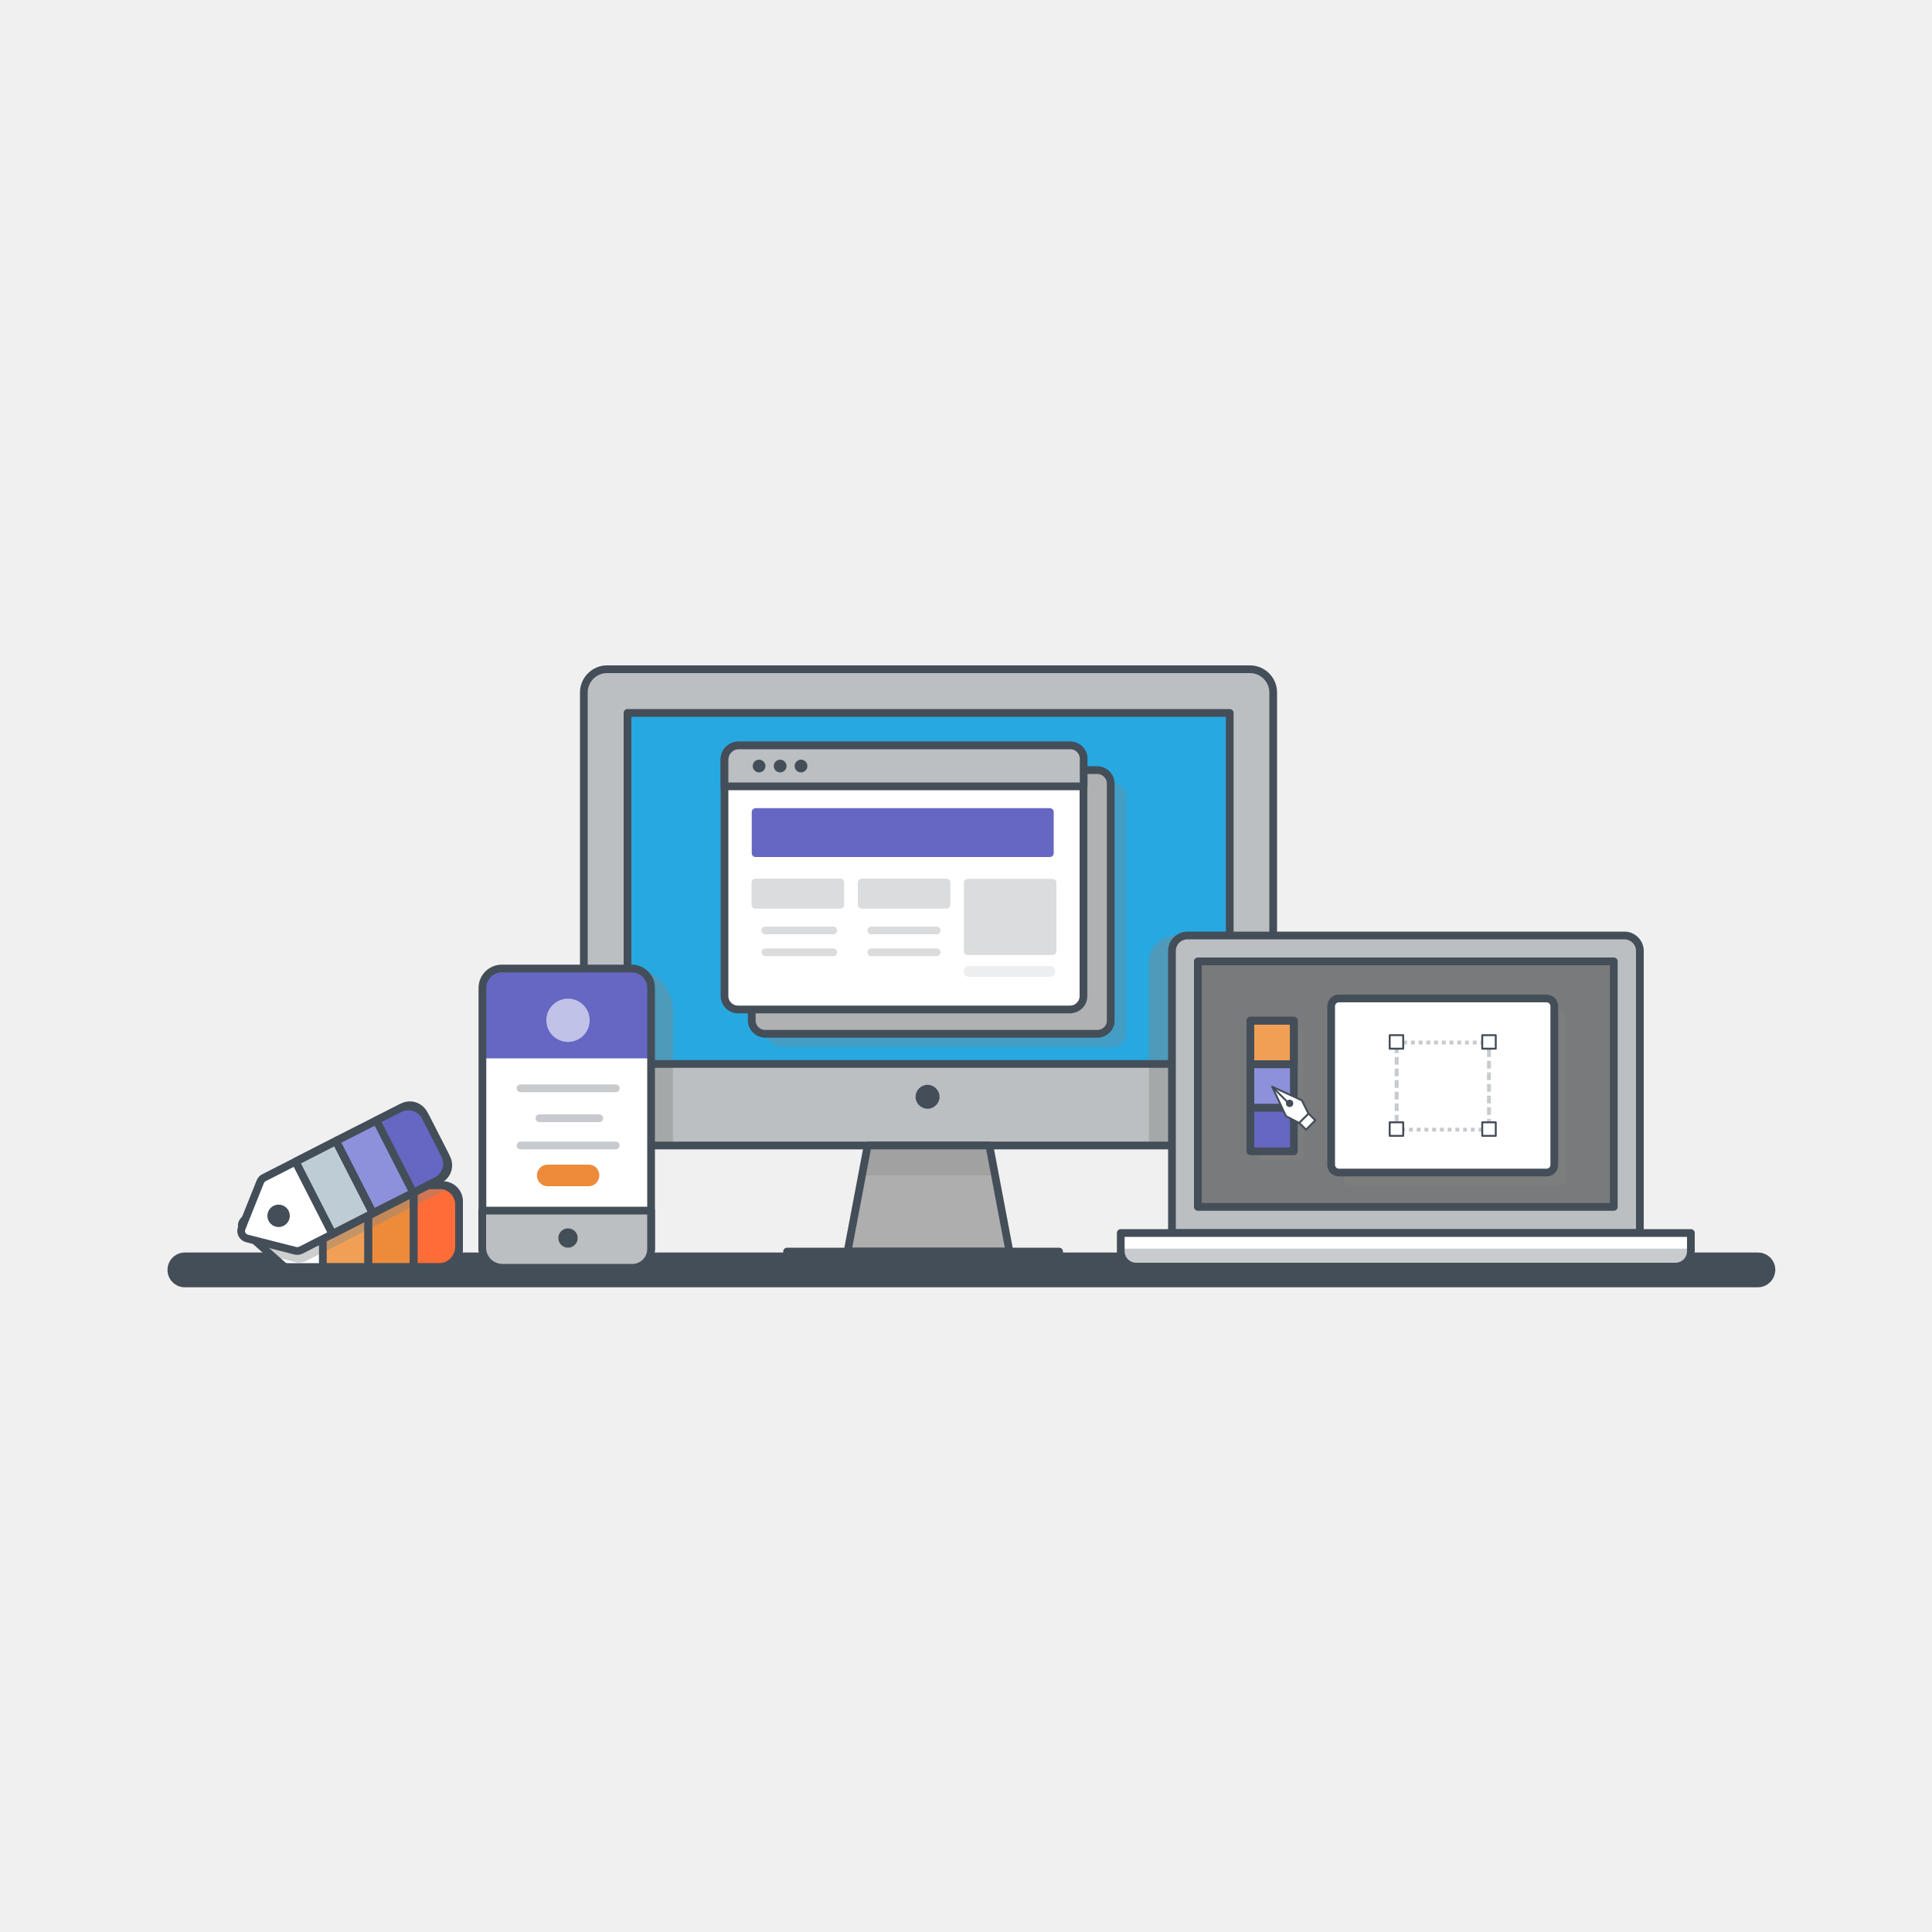
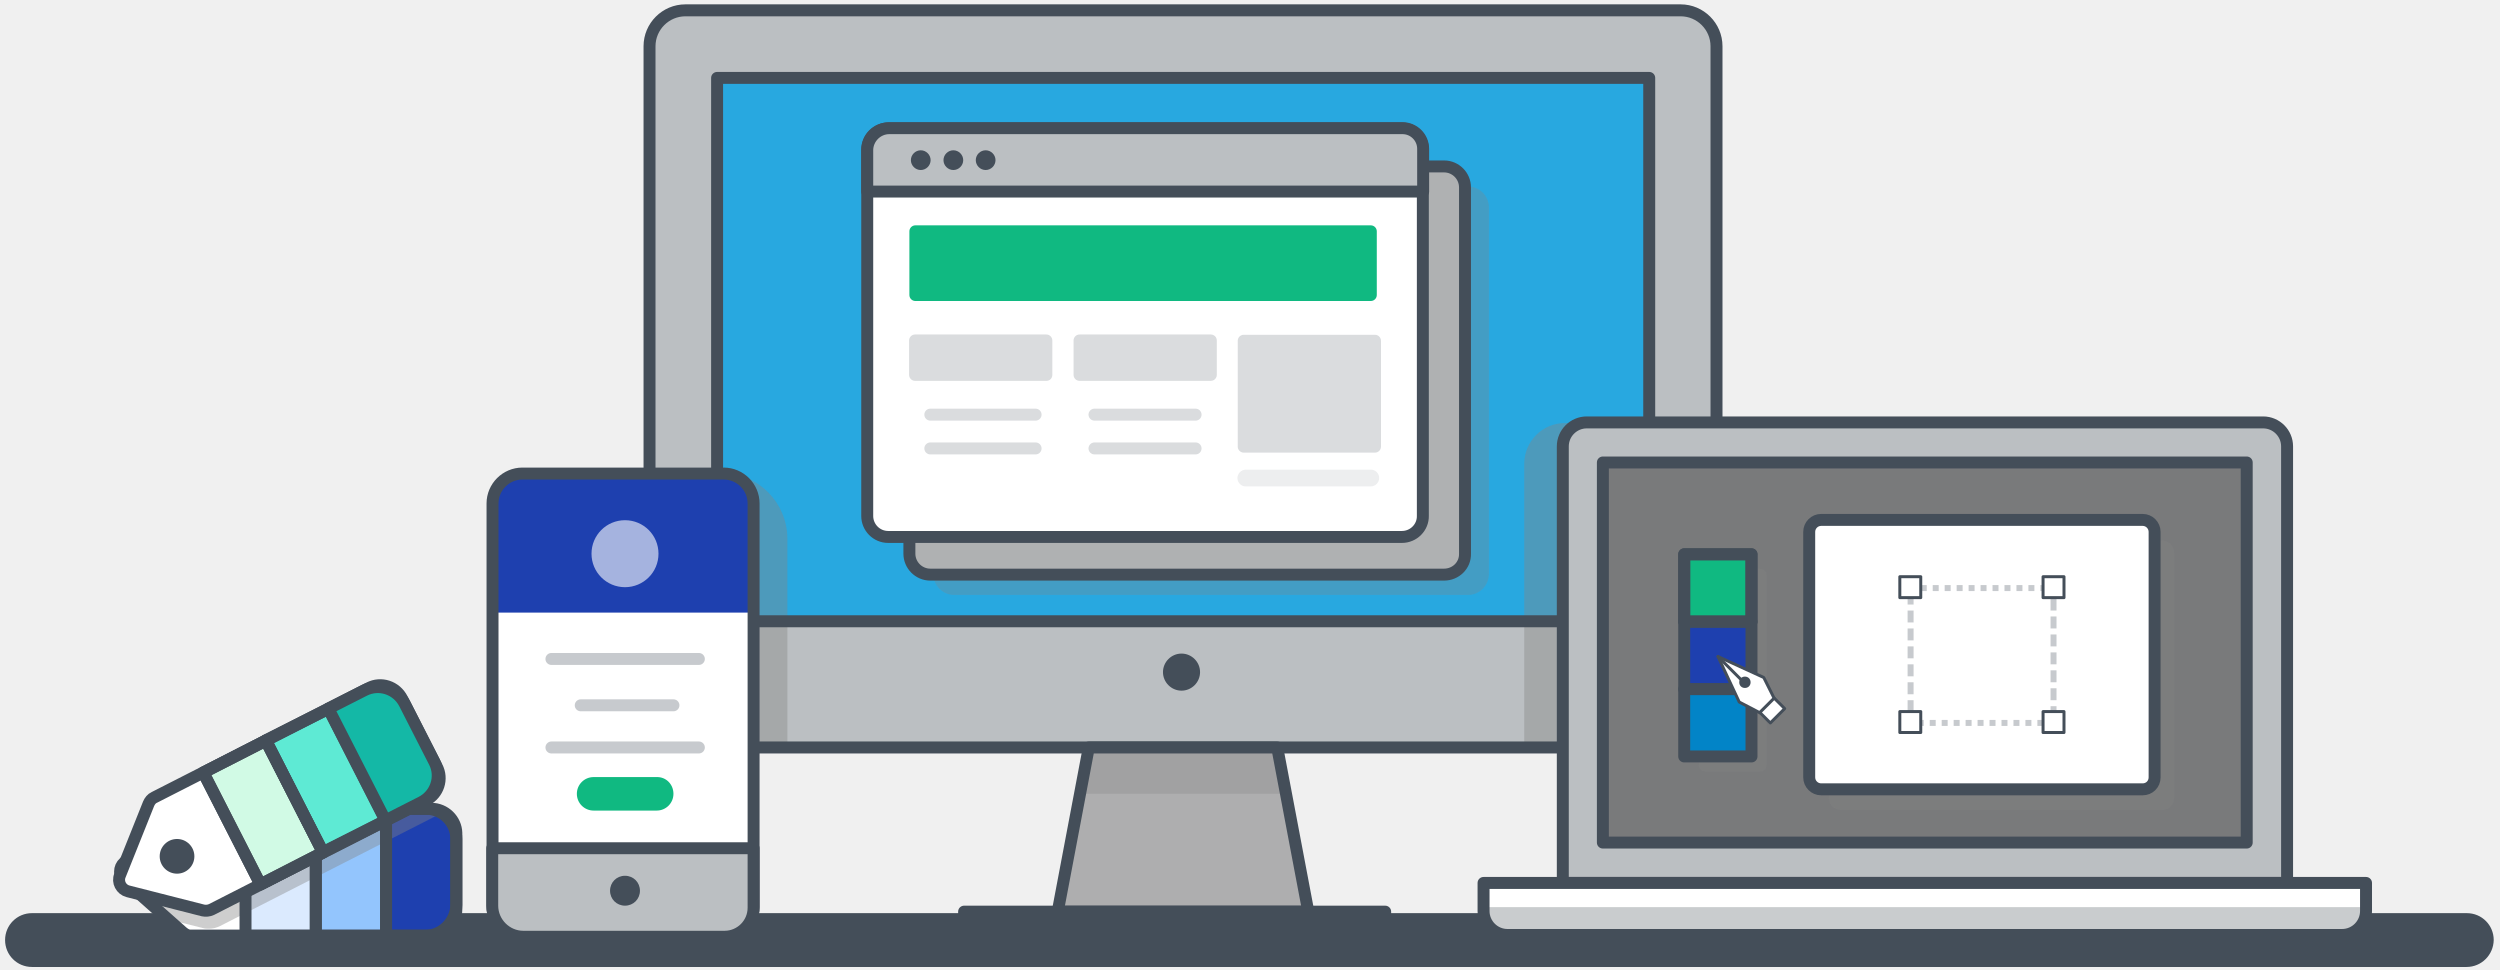
- <svg xmlns="http://www.w3.org/2000/svg" version="1.2" viewBox="0 0 1000 1000" width="1000" height="1000">
+ <svg xmlns="http://www.w3.org/2000/svg" version="1.2" viewBox="0 0 836 324" width="650" height="252">
  <style>
		.s0 { fill: #444e59 } 
		.s1 { fill: #bbbfc2 } 
		.s2 { fill: #28a8e0 } 
		.s3 { opacity: .4;fill: #848484 } 
		.s4 { fill: none;stroke: #444e59;stroke-linecap: round;stroke-linejoin: round;stroke-width: 4 } 
		.s5 { opacity: .3;fill: #848484 } 
		.s6 { fill: #afb1b2 } 
		.s7 { fill: #aeaeaf } 
		.s8 { fill: #ffffff } 
- 		.s9 { fill: #6567c3 } 
+ 		.s9 { fill: #10b981 } 
		.s10 { opacity: .2;fill: #444e59 } 
		.s11 { opacity: .2;fill: none;stroke: #444e59;stroke-linecap: round;stroke-linejoin: round;stroke-width: 4 } 
- 		.s12 { fill: #f09f54 } 
- 		.s13 { fill: #ed8b3b } 
- 		.s14 { fill: #ff6c37 } 
- 		.s15 { fill: #8d91db } 
- 		.s16 { fill: #beccd5;stroke: #444e59;stroke-linecap: round;stroke-linejoin: round;stroke-width: 4 } 
- 		.s17 { opacity: .3;fill: none;stroke: #444e59;stroke-linecap: round;stroke-linejoin: round;stroke-width: 4 } 
- 		.s18 { opacity: .6;fill: #ffffff } 
- 		.s19 { opacity: .7;fill: #5d5d5d } 
- 		.s20 { opacity: .8;fill: #bbbfc2 } 
- 		.s21 { fill: none;stroke: #444e59;stroke-linejoin: round;stroke-width: 2 } 
- 		.s22 { fill: none;stroke: #444e59;stroke-linejoin: round;stroke-width: 2;stroke-dasharray: 2,2 } 
- 		.s23 { fill: none;stroke: #444e59;stroke-linejoin: round;stroke-width: 2;stroke-dasharray: 4,2 } 
- 		.s24 { fill: none;stroke: #444e59;stroke-linejoin: round } 
- 		.s25 { fill: none;stroke: #444e59;stroke-linecap: round;stroke-linejoin: round } 
- 		.s26 { fill: none;stroke: #444e59;stroke-linejoin: round;stroke-width: 1 } 
+ 		.s12 { fill: #dbeafe } 
+ 		.s13 { fill: #93c5fd } 
+ 		.s14 { fill: #1e40af } 
+ 		.s15 { fill: #5eead4 } 
+ 		.s16 { fill: #d1fae5;stroke: #444e59;stroke-linecap: round;stroke-linejoin: round;stroke-width: 4 } 
+ 		.s17 { fill: #14b8a6 } 
+ 		.s18 { opacity: .3;fill: none;stroke: #444e59;stroke-linecap: round;stroke-linejoin: round;stroke-width: 4 } 
+ 		.s19 { opacity: .6;fill: #ffffff } 
+ 		.s20 { opacity: .7;fill: #5d5d5d } 
+ 		.s21 { opacity: .8;fill: #bbbfc2 } 
+ 		.s22 { fill: #0284c7 } 
+ 		.s23 { fill: none;stroke: #444e59;stroke-linejoin: round;stroke-width: 2 } 
+ 		.s24 { fill: none;stroke: #444e59;stroke-linejoin: round;stroke-width: 2;stroke-dasharray: 2,2 } 
+ 		.s25 { fill: none;stroke: #444e59;stroke-linejoin: round;stroke-width: 2;stroke-dasharray: 4,2 } 
+ 		.s26 { fill: none;stroke: #444e59;stroke-linejoin: round } 
+ 		.s27 { fill: none;stroke: #444e59;stroke-linecap: round;stroke-linejoin: round } 
	</style>
-   <path id="XMLID_1313_" class="s0" d="m909.8 666.3h-814.1c-5 0-9-4-9-9 0-5 4-9 9-9h814.2c5 0 9 4 9 9-0.1 5-4.1 9-9.1 9z" />
-   <g id="XMLID_24_">
-     <path id="XMLID_6_" class="s0" d="m407.4 647.8h140.8v8.4h-140.8z" />
+   <path id="XMLID_1313_" class="s0" d="m824.8 323.3h-814.1c-5 0-9-4-9-9 0-5 4-9 9-9h814.2c5 0 9 4 9 9-0.1 5-4.1 9-9.1 9z" />
+   <g id="Desktop">
+     <path id="XMLID_6_" class="s0" d="m322.4 304.8h140.8v8.4h-140.8z" />
    <g id="XMLID_104_">
-       <path id="XMLID_76_" class="s1" d="m646 592.9h-332.2c-6.6 0-12-5.4-12-12v-222.5c0-6.6 5.4-12 12-12h332.2c6.6 0 12 5.4 12 12v222.4c0 6.7-5.3 12.1-12 12.1z" />
-       <path id="XMLID_80_" class="s2" d="m636.9 369v181.7h-312.6v-181.7z" />
-       <path id="XMLID_18_" class="s3" d="m646.8 592.9h-52.1v-94.8c0-7.6 6.1-13.7 13.7-13.7h38.4z" />
-       <path id="XMLID_107_" class="s3" d="m348.3 522.9v70h-29.1c-9.4 0-17.4-7.6-17.4-16.9v-74.7h25.3c11.6 0 21.1 9.9 21.2 21.6z" />
-       <path id="XMLID_5_" class="s4" d="m647 592.9h-332.8c-6.6 0-12-5.4-12-12v-222.5c0-6.6 5.4-12 12-12h332.8c6.6 0 12 5.4 12 12v222.4c0 6.7-5.4 12.1-12 12.1z" />
-       <path id="XMLID_7_" class="s4" d="m636.5 369v181.7h-311.7v-181.7z" />
+       <path id="XMLID_76_" class="s1" d="m561 249.9h-332.2c-6.6 0-12-5.4-12-12v-222.5c0-6.6 5.4-12 12-12h332.2c6.6 0 12 5.4 12 12v222.4c0 6.7-5.3 12.1-12 12.1z" />
+       <path id="XMLID_80_" class="s2" d="m551.9 26v181.7h-312.6v-181.7z" />
+       <path id="XMLID_18_" class="s3" d="m561.8 249.9h-52.1v-94.8c0-7.6 6.1-13.7 13.7-13.7h38.4z" />
+       <path id="XMLID_107_" class="s3" d="m263.3 179.9v70h-29.1c-9.4 0-17.4-7.6-17.4-16.9v-74.7h25.3c11.6 0 21.1 9.9 21.2 21.6z" />
+       <path id="XMLID_5_" class="s4" d="m562 249.9h-332.8c-6.6 0-12-5.4-12-12v-222.5c0-6.6 5.4-12 12-12h332.8c6.6 0 12 5.4 12 12v222.4c0 6.7-5.4 12.1-12 12.1z" />
+       <path id="XMLID_7_" class="s4" d="m551.5 26v181.7h-311.7v-181.7z" />
    </g>
-     <path id="XMLID_179_" class="s5" d="m575.9 541.9h-171.8c-3.9 0-7-3.2-7-7v-122.6c0-3.9 3.2-7 7-7h171.8c3.9 0 7 3.2 7 7v122.5c0 3.9-3.1 7.1-7 7.1z" />
-     <path id="XMLID_134_" class="s6" d="m567.9 535.1h-171.8c-3.9 0-7-3.2-7-7v-122.5c0-3.9 3.2-7 7-7h171.8c3.9 0 7 3.2 7 7v122.5c0.1 3.9-3.1 7-7 7z" />
-     <path id="XMLID_137_" class="s4" d="m567.9 535.1h-171.8c-3.9 0-7-3.2-7-7v-122.5c0-3.9 3.2-7 7-7h171.8c3.9 0 7 3.2 7 7v122.5c0.1 3.9-3.1 7-7 7z" />
-     <path id="XMLID_96_" class="s7" d="m522.5 647.8h-83.8l10.4-54.9h63z" />
-     <path id="XMLID_99_" class="s5" d="m446.3 608.4l2.8-15.5h63l2.8 15.5z" />
-     <path id="XMLID_3_" class="s4" d="m522.5 647.8h-83.8l10.4-54.9h63z" />
-     <path id="XMLID_8_" class="s4" d="m407.4 647.8h140.8v8.4h-140.8z" />
-     <path id="XMLID_9_" class="s0" d="m480.1 573.9c-3.4 0-6.2-2.8-6.2-6.2 0-3.4 2.8-6.2 6.2-6.2 3.4 0 6.2 2.8 6.2 6.2 0 3.4-2.8 6.2-6.2 6.2z" />
-     <path id="XMLID_133_" class="s8" d="m553.8 522.5h-171.8c-3.9 0-7-3.2-7-7v-122.6c0-3.9 3.2-7 7-7h171.8c3.9 0 7 3.2 7 7v122.5c0.1 3.9-3.1 7.1-7 7.1z" />
-     <path id="XMLID_25_" class="s4" d="m553.8 522.5h-171.8c-3.9 0-7-3.2-7-7v-122.6c0-3.9 3.2-7 7-7h171.8c3.9 0 7 3.2 7 7v122.5c0.1 3.9-3.1 7.1-7 7.1z" />
-     <path id="XMLID_105_" class="s1" d="m560.9 407h-185.9v-13.8c0-4 3.3-7.4 7.4-7.4h171.6c3.8 0 6.9 3.1 6.9 6.9z" />
-     <path id="XMLID_26_" class="s4" d="m560.9 407h-185.9v-13.8c0-4 3.3-7.4 7.4-7.4h171.6c3.8 0 6.9 3.1 6.9 6.9z" />
+     <path id="XMLID_179_" class="s5" d="m490.9 198.9h-171.8c-3.9 0-7-3.2-7-7v-122.6c0-3.9 3.2-7 7-7h171.8c3.9 0 7 3.2 7 7v122.5c0 3.9-3.1 7.1-7 7.1z" />
+     <path id="XMLID_134_" class="s6" d="m482.9 192.1h-171.8c-3.9 0-7-3.2-7-7v-122.5c0-3.9 3.2-7 7-7h171.8c3.9 0 7 3.2 7 7v122.5c0.1 3.9-3.1 7-7 7z" />
+     <path id="XMLID_137_" class="s4" d="m482.9 192.1h-171.8c-3.9 0-7-3.2-7-7v-122.5c0-3.9 3.2-7 7-7h171.8c3.9 0 7 3.2 7 7v122.5c0.1 3.9-3.1 7-7 7z" />
+     <path id="XMLID_96_" class="s7" d="m437.5 304.8h-83.8l10.4-54.9h63z" />
+     <path id="XMLID_99_" class="s5" d="m361.3 265.4l2.8-15.5h63l2.8 15.5z" />
+     <path id="XMLID_3_" class="s4" d="m437.5 304.8h-83.8l10.4-54.9h63z" />
+     <path id="XMLID_8_" class="s4" d="m322.4 304.8h140.8v8.4h-140.8z" />
+     <path id="XMLID_9_" class="s0" d="m395.1 230.9c-3.4 0-6.2-2.8-6.2-6.2 0-3.4 2.8-6.2 6.2-6.2 3.4 0 6.2 2.8 6.2 6.2 0 3.4-2.8 6.2-6.2 6.2z" />
+     <path id="XMLID_133_" class="s8" d="m468.8 179.5h-171.8c-3.9 0-7-3.2-7-7v-122.6c0-3.9 3.2-7 7-7h171.8c3.9 0 7 3.2 7 7v122.5c0.1 3.9-3.1 7.1-7 7.1z" />
+     <path id="XMLID_25_" class="s4" d="m468.8 179.5h-171.8c-3.9 0-7-3.2-7-7v-122.6c0-3.9 3.2-7 7-7h171.8c3.9 0 7 3.2 7 7v122.5c0.1 3.9-3.1 7.1-7 7.1z" />
+     <path id="XMLID_105_" class="s1" d="m475.9 64h-185.9v-13.8c0-4 3.3-7.4 7.4-7.4h171.6c3.8 0 6.9 3.1 6.9 6.9z" />
+     <path id="XMLID_26_" class="s4" d="m475.9 64h-185.9v-13.8c0-4 3.3-7.4 7.4-7.4h171.6c3.8 0 6.9 3.1 6.9 6.9z" />
    <g id="XMLID_108_">
-       <path id="XMLID_106_" class="s0" d="m392.9 399.8c-1.8 0-3.3-1.5-3.3-3.3 0-1.8 1.5-3.3 3.3-3.3 1.8 0 3.3 1.5 3.3 3.3 0 1.8-1.5 3.3-3.3 3.3z" />
-       <path id="XMLID_109_" class="s0" d="m403.8 399.8c-1.8 0-3.3-1.5-3.3-3.3 0-1.8 1.5-3.3 3.3-3.3 1.8 0 3.3 1.5 3.3 3.3 0 1.8-1.5 3.3-3.3 3.3z" />
-       <path id="XMLID_120_" class="s0" d="m414.6 399.8c-1.8 0-3.3-1.5-3.3-3.3 0-1.8 1.5-3.3 3.3-3.3 1.8 0 3.3 1.5 3.3 3.3 0 1.8-1.5 3.3-3.3 3.3z" />
+       <path id="XMLID_106_" class="s0" d="m307.9 56.8c-1.8 0-3.3-1.5-3.3-3.3 0-1.8 1.5-3.3 3.3-3.3 1.8 0 3.3 1.5 3.3 3.3 0 1.8-1.5 3.3-3.3 3.3z" />
+       <path id="XMLID_109_" class="s0" d="m318.8 56.8c-1.8 0-3.3-1.5-3.3-3.3 0-1.8 1.5-3.3 3.3-3.3 1.8 0 3.3 1.5 3.3 3.3 0 1.8-1.5 3.3-3.3 3.3z" />
+       <path id="XMLID_120_" class="s0" d="m329.6 56.8c-1.8 0-3.3-1.5-3.3-3.3 0-1.8 1.5-3.3 3.3-3.3 1.8 0 3.3 1.5 3.3 3.3 0 1.8-1.5 3.3-3.3 3.3z" />
    </g>
-     <path id="XMLID_122_" class="s9" d="m543.4 443.6h-152.3c-1.1 0-2-0.9-2-2v-21.3c0-1.1 0.9-2 2-2h152.3c1.1 0 2 0.9 2 2v21.3c0 1.1-0.9 2-2 2z" />
+     <path id="main bar" class="s9" d="m458.4 100.6h-152.3c-1.1 0-2-0.9-2-2v-21.3c0-1.1 0.9-2 2-2h152.3c1.1 0 2 0.9 2 2v21.3c0 1.1-0.9 2-2 2z" />
    <g id="XMLID_123_">
-       <path id="XMLID_124_" class="s10" d="m434.9 470.3h-43.9c-1.1 0-2-0.9-2-2v-11.5c0-1.1 0.9-2 2-2h43.9c1.1 0 2 0.9 2 2v11.5c0 1.1-0.8 2-2 2z" />
-       <path id="XMLID_125_" class="s11" d="m396.1 481.6h35.2" />
-       <path id="XMLID_128_" class="s11" d="m396.1 492.9h35.2" />
+       <path id="XMLID_124_" class="s10" d="m349.9 127.3h-43.9c-1.1 0-2-0.9-2-2v-11.5c0-1.1 0.9-2 2-2h43.9c1.1 0 2 0.9 2 2v11.5c0 1.1-0.8 2-2 2z" />
+       <path id="XMLID_125_" class="s11" d="m311.1 138.6h35.2" />
+       <path id="XMLID_128_" class="s11" d="m311.1 149.9h35.2" />
    </g>
    <g id="XMLID_127_">
-       <path id="XMLID_131_" class="s10" d="m489.9 470.3h-43.9c-1.1 0-2-0.9-2-2v-11.5c0-1.1 0.9-2 2-2h43.9c1.1 0 2 0.9 2 2v11.5c0 1.1-0.9 2-2 2z" />
-       <path id="XMLID_130_" class="s11" d="m451 481.6h33.8" />
-       <path id="XMLID_129_" class="s11" d="m451 492.9h33.8" />
+       <path id="XMLID_131_" class="s10" d="m404.9 127.3h-43.9c-1.1 0-2-0.9-2-2v-11.5c0-1.1 0.9-2 2-2h43.9c1.1 0 2 0.9 2 2v11.5c0 1.1-0.9 2-2 2z" />
+       <path id="XMLID_130_" class="s11" d="m366 138.6h33.8" />
+       <path id="XMLID_129_" class="s11" d="m366 149.9h33.8" />
    </g>
    <g id="XMLID_132_" style="opacity: .2">
-       <path id="XMLID_135_" class="s0" d="m544.8 494.3h-43.9c-1.1 0-2-0.9-2-2v-35.4c0-1.1 0.9-2 2-2h43.9c1.1 0 2 0.9 2 2v35.4c0 1.1-0.9 2-2 2z" />
+       <path id="XMLID_135_" class="s0" d="m459.8 151.3h-43.9c-1.1 0-2-0.9-2-2v-35.4c0-1.1 0.9-2 2-2h43.9c1.1 0 2 0.9 2 2v35.4c0 1.1-0.9 2-2 2z" />
    </g>
    <g id="XMLID_126_" style="opacity: .1">
-       <path id="XMLID_136_" class="s0" d="m543.4 505.6h-41.8c-1.6 0-2.8-1.3-2.8-2.8 0-1.5 1.3-2.8 2.8-2.8h41.8c1.6 0 2.8 1.3 2.8 2.8 0 1.5-1.3 2.8-2.8 2.8z" />
+       <path id="XMLID_136_" class="s0" d="m458.4 162.6h-41.8c-1.6 0-2.8-1.3-2.8-2.8 0-1.5 1.3-2.8 2.8-2.8h41.8c1.6 0 2.8 1.3 2.8 2.8 0 1.5-1.3 2.8-2.8 2.8z" />
    </g>
  </g>
-   <g id="XMLID_23_">
-     <g id="XMLID_12_">
-       <path id="XMLID_71_" fill-rule="evenodd" class="s8" d="m237.6 621.5v25.5c0 4.6-3.8 8.8-8.4 8.8h-80.6c-1 0-1.9-0.6-2.6-1.2l-19.5-17.3c-1.8-1.5-1.8-4.3 0-5.9l19.5-17c0.7-0.7 1.6-1 2.6-1h80.6c4.6 0 8.3 3.7 8.4 8.1zm-86.2 12.8c0-2.8-2.2-5-5-5-2.8 0-5 2.2-5 5 0 2.8 2.3 5 5 5 2.8 0 5-2.2 5-5z" />
-       <path id="XMLID_70_" class="s12" d="m167.1 613.4h23.5v42.5h-23.5z" />
-       <path id="XMLID_69_" class="s13" d="m190.6 613.4h23.5v42.5h-23.5z" />
-       <path id="XMLID_58_" class="s14" d="m227.1 655.9h-13v-42.5h13.4c5.5 0 10.1 4.5 10.1 10.1v22c-0.1 5.7-4.8 10.4-10.5 10.4z" />
-       <path id="XMLID_117_" fill-rule="evenodd" class="s3" d="m230.4 616l-71.8 36.6c-1.2 0.6-2.4 0.9-3.7 0.9-0.7 0-1.4 0-2-0.2l-13.2-3.3-12.2-10.7c-1.8-1.5-1.8-4.3 0-5.9l19.5-17c0.7-0.7 1.6-1 2.6-1h80.6c0.4 0 0.8 0 1.2 0.1-0.3 0.2-0.7 0.4-1 0.5zm-78 20.3c0-2.8-2.2-5-5-5-2.8 0-5 2.2-5 5 0 2.8 2.3 5 5 5 2.8 0 5-2.2 5-5z" />
-       <path id="XMLID_29_" class="s4" d="m237.6 621.5v25.5c0 4.6-3.8 8.8-8.4 8.8h-80.6c-1 0-1.9-0.6-2.6-1.2l-19.5-17.3c-1.8-1.5-1.8-4.3 0-5.9l19.5-17c0.7-0.7 1.6-1 2.6-1h80.6c4.6 0 8.3 3.7 8.4 8.1zm-91.2 17.8c-2.7 0-5-2.2-5-5 0-2.8 2.2-5 5-5 2.8 0 5 2.2 5 5 0 2.8-2.2 5-5 5z" />
-       <path id="XMLID_17_" class="s4" d="m167.1 613.4h23.5v42.5h-23.5z" />
-       <path id="XMLID_21_" class="s4" d="m190.6 613.4h23.5v42.5h-23.5z" />
-       <path id="XMLID_22_" class="s4" d="m227.1 655.9h-13v-42.5h13.4c5.5 0 10.1 4.5 10.1 10.1v22c-0.1 5.7-4.8 10.4-10.5 10.4z" />
+   <g id="Color Tab">
+     <g id="bottom">
+       <path id="XMLID_71_" fill-rule="evenodd" class="s8" d="m152.6 278.5v25.5c0 4.6-3.8 8.8-8.4 8.8h-80.6c-1 0-1.9-0.6-2.6-1.2l-19.5-17.3c-1.8-1.5-1.8-4.3 0-5.9l19.5-17c0.7-0.7 1.6-1 2.6-1h80.6c4.6 0 8.3 3.7 8.4 8.1zm-86.2 12.8c0-2.8-2.2-5-5-5-2.8 0-5 2.2-5 5 0 2.8 2.3 5 5 5 2.8 0 5-2.2 5-5z" />
+       <path id="bottom color" class="s12" d="m82.1 270.4h23.5v42.5h-23.5z" />
+       <path id="middle color" class="s13" d="m105.6 270.4h23.5v42.5h-23.5z" />
+       <path id="top color" class="s14" d="m142.1 312.9h-13v-42.5h13.4c5.5 0 10.1 4.5 10.1 10.1v22c-0.1 5.7-4.8 10.4-10.5 10.4z" />
+       <path id="XMLID_117_" fill-rule="evenodd" class="s3" d="m145.4 273l-71.8 36.6c-1.2 0.6-2.4 0.9-3.7 0.9-0.7 0-1.4 0-2-0.2l-13.2-3.3-12.2-10.7c-1.8-1.5-1.8-4.3 0-5.9l19.5-17c0.7-0.7 1.6-1 2.6-1h80.6c0.4 0 0.8 0 1.2 0.1-0.3 0.2-0.7 0.4-1 0.5zm-78 20.3c0-2.8-2.2-5-5-5-2.8 0-5 2.2-5 5 0 2.8 2.3 5 5 5 2.8 0 5-2.2 5-5z" />
+       <path id="XMLID_29_" class="s4" d="m152.6 278.5v25.5c0 4.6-3.8 8.8-8.4 8.8h-80.6c-1 0-1.9-0.6-2.6-1.2l-19.5-17.3c-1.8-1.5-1.8-4.3 0-5.9l19.5-17c0.7-0.7 1.6-1 2.6-1h80.6c4.6 0 8.3 3.7 8.4 8.1zm-91.2 17.8c-2.7 0-5-2.2-5-5 0-2.8 2.2-5 5-5 2.8 0 5 2.2 5 5 0 2.8-2.2 5-5 5z" />
+       <path id="XMLID_17_" class="s4" d="m82.1 270.4h23.5v42.5h-23.5z" />
+       <path id="XMLID_21_" class="s4" d="m105.6 270.4h23.5v42.5h-23.5z" />
+       <path id="XMLID_22_" class="s4" d="m142.1 312.9h-13v-42.5h13.4c5.5 0 10.1 4.5 10.1 10.1v22c-0.1 5.7-4.8 10.4-10.5 10.4z" />
    </g>
-     <g id="XMLID_20_">
-       <path id="XMLID_74_" class="s8" d="m219.5 576.7l11.6 22.7c2.1 4 0.5 9-3.6 11.1l-71.8 36.6c-0.9 0.4-1.9 0.5-2.8 0.3l-25.1-6.4c-2.3-0.6-3.6-3.1-2.7-5.3l9.6-24c0.4-0.9 1-1.7 1.9-2.1l71.8-36.6c4-2.1 9-0.5 11.1 3.7z" />
-       <path id="XMLID_77_" class="s15" d="m173.9 590.5l21-10.6 19.1 37.4-21 10.6z" />
-       <path id="XMLID_33_" class="s4" d="m219.5 576.7l11.6 22.7c2.1 4 0.5 9-3.6 11.1l-71.8 36.6c-0.9 0.4-1.9 0.5-2.8 0.3l-25.1-6.4c-2.3-0.6-3.6-3.1-2.7-5.3l9.6-24c0.4-0.9 1-1.7 1.9-2.1l71.8-36.6c4-2.1 9-0.5 11.1 3.7z" />
-       <path id="XMLID_34_" class="s0" d="m144.2 635.1c-3.2 0-5.8-2.6-5.8-5.8 0-3.2 2.6-5.8 5.8-5.8 3.2 0 5.8 2.6 5.8 5.8 0 3.2-2.6 5.8-5.8 5.8z" />
-       <path id="XMLID_79_" class="s16" d="m153 601.3l20.9-10.7 19.1 37.4-20.9 10.7z" />
-       <path id="XMLID_32_" class="s4" d="m153 601.3l20.9-10.7 19.1 37.4-20.9 10.7z" />
-       <path id="XMLID_31_" class="s4" d="m173.9 590.5l21-10.6 19.1 37.4-21 10.6z" />
-       <path id="XMLID_30_" class="s9" d="m225.9 611.2l-12 6.1-19.1-37.4 12-6.1c4.9-2.5 10.9-0.6 13.5 4.4l10 19.6c2.5 4.9 0.5 10.9-4.4 13.4z" />
-       <path id="XMLID_78_" class="s4" d="m225.9 611.2l-12 6.1-19.1-37.4 12-6.1c4.9-2.5 10.9-0.6 13.5 4.4l10 19.6c2.5 4.9 0.5 10.9-4.4 13.4z" />
+     <g id="top">
+       <path id="XMLID_74_" class="s8" d="m134.5 233.7l11.6 22.7c2.1 4 0.5 9-3.6 11.1l-71.8 36.6c-0.9 0.4-1.9 0.5-2.8 0.3l-25.1-6.4c-2.3-0.6-3.6-3.1-2.7-5.3l9.6-24c0.4-0.9 1-1.7 1.9-2.1l71.8-36.6c4-2.1 9-0.5 11.1 3.7z" />
+       <path id="middle color" class="s15" d="m88.9 247.5l21-10.6 19.1 37.4-21 10.6z" />
+       <path id="XMLID_33_" class="s4" d="m134.5 233.7l11.6 22.7c2.1 4 0.5 9-3.6 11.1l-71.8 36.6c-0.9 0.4-1.9 0.5-2.8 0.3l-25.1-6.4c-2.3-0.6-3.6-3.1-2.7-5.3l9.6-24c0.4-0.9 1-1.7 1.9-2.1l71.8-36.6c4-2.1 9-0.5 11.1 3.7z" />
+       <path id="XMLID_34_" class="s0" d="m59.2 292.1c-3.2 0-5.8-2.6-5.8-5.8 0-3.2 2.6-5.8 5.8-5.8 3.2 0 5.8 2.6 5.8 5.8 0 3.2-2.6 5.8-5.8 5.8z" />
+       <path id="bottom color" class="s16" d="m68 258.3l20.9-10.7 19.1 37.4-20.9 10.7z" />
+       <path id="XMLID_32_" class="s4" d="m68 258.3l20.9-10.7 19.1 37.4-20.9 10.7z" />
+       <path id="XMLID_31_" class="s4" d="m88.9 247.5l21-10.6 19.1 37.4-21 10.6z" />
+       <path id="top color" class="s17" d="m140.9 268.2l-12 6.1-19.1-37.4 12-6.1c4.9-2.5 10.9-0.6 13.5 4.4l10 19.6c2.5 4.9 0.5 10.9-4.4 13.4z" />
+       <path id="XMLID_78_" class="s4" d="m140.9 268.2l-12 6.1-19.1-37.4 12-6.1c4.9-2.5 10.9-0.6 13.5 4.4l10 19.6c2.5 4.9 0.5 10.9-4.4 13.4z" />
    </g>
  </g>
-   <g id="XMLID_90_">
-     <path id="XMLID_102_" class="s8" d="m327 656.2h-67.3c-5.5 0-10-4.5-10-10v-134.9c0-5.5 4.5-10 10-10h67.3c5.5 0 10 4.5 10 10v134.9c0 5.6-4.5 10-10 10z" />
-     <path id="XMLID_83_" class="s9" d="m338.4 547.8h-88.7v-36.7c0-5.4 4.4-9.8 9.8-9.8h68.5c5.7 0 10.3 4.7 10.3 10.3v36.2z" />
-     <path id="XMLID_10_" class="s4" d="m327 656.2h-67.3c-5.5 0-10-4.5-10-10v-134.9c0-5.5 4.5-10 10-10h67.3c5.5 0 10 4.5 10 10v134.9c0 5.6-4.5 10-10 10z" />
-     <path id="XMLID_82_" class="s1" d="m327.1 656.2h-67.1c-5.7 0-10.4-4.7-10.4-10.4v-19.2h87.4v19.7c0 5.5-4.5 9.9-9.9 9.9z" />
-     <path id="XMLID_81_" class="s4" d="m327.3 656.2h-67.3c-5.7 0-10.4-4.7-10.4-10.4v-19.2h87.4v19.9c0 5.4-4.4 9.7-9.7 9.7z" />
-     <path id="XMLID_84_" class="s0" d="m294 645.8c-2.8 0-5-2.2-5-5 0-2.8 2.2-5 5-5 2.8 0 5 2.2 5 5 0 2.8-2.2 5-5 5z" />
-     <path id="XMLID_86_" class="s17" d="m269.4 563.3h49.3" />
-     <path id="XMLID_87_" class="s17" d="m279.2 578.8h31" />
-     <path id="XMLID_88_" class="s17" d="m269.4 592.9h49.3" />
-     <path id="XMLID_85_" class="s18" d="m294 539.3c-6.2 0-11.2-5-11.2-11.2 0-6.2 5-11.2 11.2-11.2 6.2 0 11.2 5 11.2 11.2 0 6.2-5 11.2-11.2 11.2z" />
-     <path id="XMLID_89_" class="s13" d="m310.2 608.4c0 3.1-2.5 5.6-5.6 5.6h-21.1c-3.1 0-5.6-2.5-5.6-5.6 0-3.1 2.5-5.6 5.6-5.6h21.1c3.1-0.1 5.6 2.4 5.6 5.6z" />
+   <g id="Cell Phone">
+     <path id="XMLID_102_" class="s8" d="m242 313.2h-67.3c-5.5 0-10-4.5-10-10v-134.9c0-5.5 4.5-10 10-10h67.3c5.5 0 10 4.5 10 10v134.9c0 5.6-4.5 10-10 10z" />
+     <path id="XMLID_83_" class="s14" d="m253.4 204.8h-88.7v-36.7c0-5.4 4.4-9.8 9.8-9.8h68.5c5.7 0 10.3 4.7 10.3 10.3v36.2z" />
+     <path id="XMLID_10_" class="s4" d="m242 313.2h-67.3c-5.5 0-10-4.5-10-10v-134.9c0-5.5 4.5-10 10-10h67.3c5.5 0 10 4.5 10 10v134.9c0 5.6-4.5 10-10 10z" />
+     <path id="XMLID_82_" class="s1" d="m242.1 313.2h-67.1c-5.7 0-10.4-4.7-10.4-10.4v-19.2h87.4v19.7c0 5.5-4.5 9.9-9.9 9.9z" />
+     <path id="XMLID_81_" class="s4" d="m242.3 313.2h-67.3c-5.7 0-10.4-4.7-10.4-10.4v-19.2h87.4v19.9c0 5.4-4.4 9.7-9.7 9.7z" />
+     <path id="XMLID_84_" class="s0" d="m209 302.8c-2.8 0-5-2.2-5-5 0-2.8 2.2-5 5-5 2.8 0 5 2.2 5 5 0 2.8-2.2 5-5 5z" />
+     <path id="XMLID_86_" class="s18" d="m184.4 220.3h49.3" />
+     <path id="XMLID_87_" class="s18" d="m194.2 235.8h31" />
+     <path id="XMLID_88_" class="s18" d="m184.4 249.9h49.3" />
+     <path id="XMLID_85_" class="s19" d="m209 196.3c-6.2 0-11.2-5-11.2-11.2 0-6.2 5-11.2 11.2-11.2 6.2 0 11.2 5 11.2 11.2 0 6.2-5 11.2-11.2 11.2z" />
+     <path id="bottom button" class="s9" d="m225.2 265.4c0 3.1-2.5 5.6-5.6 5.6h-21.1c-3.1 0-5.6-2.5-5.6-5.6 0-3.1 2.5-5.6 5.6-5.6h21.1c3.1-0.1 5.6 2.4 5.6 5.6z" />
  </g>
-   <g id="XMLID_111_">
-     <path id="XMLID_100_" class="s1" d="m848.2 637.9h-242.3v-145.6c0-4.3 3.5-7.8 7.8-7.8h226.8c4.2 0 7.6 3.4 7.6 7.6v145.8z" />
-     <path id="XMLID_11_" class="s4" d="m848.8 638.2h-242.2v-146c0-4.4 3.6-8 8-8h226.2c4.4 0 8 3.6 8 8z" />
-     <path id="XMLID_101_" class="s19" d="m835.5 497.1v128.2h-215.5v-128.2z" />
-     <path id="XMLID_183_" class="s5" d="m672.7 600.9h-18.6c-1.1 0-2-0.9-2-2v-63.7c0-1.1 0.9-2 2-2h18.6c1.1 0 2 0.9 2 2v63.8c0 1-0.9 1.9-2 1.9z" />
-     <path id="XMLID_178_" class="s5" d="m807 613.8h-107.4c-2.2 0-4-1.8-4-4v-82.1c0-2.2 1.8-4 4-4h107.4c2.2 0 4 1.8 4 4v82.1c0 2.2-1.7 4-4 4z" />
-     <path id="XMLID_103_" class="s4" d="m835.3 497.6v127.1h-215.3v-127.1z" />
-     <path id="XMLID_110_" class="s8" d="m875.2 647.6c0 4.4-3.6 8-8 8h-279.1c-4.4 0-8-3.6-8-8v-9.4h295.1z" />
-     <path id="XMLID_206_" class="s20" d="m580.3 646.3h294.7c-1 5.7-5.5 9.9-11 9.9h-272.6c-5.5 0-10.1-4.2-11.1-9.9z" />
-     <path id="XMLID_15_" class="s4" d="m875.2 647.6c0 4.4-3.6 8-8 8h-279.1c-4.4 0-8-3.6-8-8v-9.4h295.1z" />
-     <path id="XMLID_201_" class="s12" d="m646.8 528.1h22.5v22.5h-22.5z" />
-     <path id="XMLID_138_" class="s4" d="m647.2 528.3h22.5v22.5h-22.5z" />
-     <path id="XMLID_180_" class="s4" d="m647.2 528.3h22.5v22.5h-22.5z" />
-     <path id="XMLID_156_" class="s15" d="m646.8 550.6h22.5v22.5h-22.5z" />
-     <path id="XMLID_140_" class="s4" d="m647.2 550.9h22.5v22.5h-22.5z" />
-     <path id="XMLID_202_" class="s9" d="m646.8 573.1h22.5v22.5h-22.5z" />
-     <path id="XMLID_143_" class="s4" d="m647.2 573.4h22.5v22.5h-22.5z" />
-     <path id="XMLID_115_" class="s8" d="m800.5 606.9h-107.5c-2.2 0-4-1.8-4-4v-82.1c0-2.2 1.8-4 4-4h107.5c2.2 0 4 1.8 4 4v82.1c0 2.3-1.8 4-4 4z" />
-     <path id="XMLID_139_" class="s4" d="m800.5 606.9h-107.5c-2.2 0-4-1.8-4-4v-82.1c0-2.2 1.8-4 4-4h107.5c2.2 0 4 1.8 4 4v82.1c0 2.3-1.8 4-4 4z" />
+   <g id="Laptop">
+     <path id="XMLID_100_" class="s1" d="m764.2 294.9h-242.3v-145.6c0-4.3 3.5-7.8 7.8-7.8h226.8c4.2 0 7.6 3.4 7.6 7.6v145.8z" />
+     <path id="XMLID_11_" class="s4" d="m764.8 295.2h-242.2v-146c0-4.4 3.6-8 8-8h226.2c4.4 0 8 3.6 8 8z" />
+     <path id="XMLID_101_" class="s20" d="m751.5 154.1v128.2h-215.5v-128.2z" />
+     <path id="XMLID_183_" class="s5" d="m588.7 257.9h-18.6c-1.1 0-2-0.9-2-2v-63.7c0-1.1 0.9-2 2-2h18.6c1.1 0 2 0.9 2 2v63.8c0 1-0.9 1.9-2 1.9z" />
+     <path id="XMLID_178_" class="s5" d="m723 270.8h-107.4c-2.2 0-4-1.8-4-4v-82.1c0-2.2 1.8-4 4-4h107.4c2.2 0 4 1.8 4 4v82.1c0 2.2-1.7 4-4 4z" />
+     <path id="XMLID_103_" class="s4" d="m751.3 154.6v127.1h-215.3v-127.1z" />
+     <path id="XMLID_110_" class="s8" d="m791.2 304.6c0 4.4-3.6 8-8 8h-279.1c-4.4 0-8-3.6-8-8v-9.4h295.1z" />
+     <path id="XMLID_206_" class="s21" d="m496.3 303.3h294.7c-1 5.7-5.5 9.9-11 9.9h-272.6c-5.5 0-10.1-4.2-11.1-9.9z" />
+     <path id="XMLID_15_" class="s4" d="m791.2 304.6c0 4.4-3.6 8-8 8h-279.1c-4.4 0-8-3.6-8-8v-9.4h295.1z" />
+     <path id="orange square" class="s9" d="m562.8 185.1h22.5v22.5h-22.5z" />
+     <path id="XMLID_138_" class="s4" d="m563.2 185.3h22.5v22.5h-22.5z" />
+     <path id="XMLID_180_" class="s4" d="m563.2 185.3h22.5v22.5h-22.5z" />
+     <path id="middle square" class="s14" d="m562.8 207.6h22.5v22.5h-22.5z" />
+     <path id="XMLID_140_" class="s4" d="m563.2 207.9h22.5v22.5h-22.5z" />
+     <path id="Bottom Square" class="s22" d="m562.8 230.1h22.5v22.5h-22.5z" />
+     <path id="XMLID_143_" class="s4" d="m563.2 230.4h22.5v22.5h-22.5z" />
+     <path id="XMLID_115_" class="s8" d="m716.5 263.9h-107.5c-2.2 0-4-1.8-4-4v-82.1c0-2.2 1.8-4 4-4h107.5c2.2 0 4 1.8 4 4v82.1c0 2.3-1.8 4-4 4z" />
+     <path id="XMLID_139_" class="s4" d="m716.5 263.9h-107.5c-2.2 0-4-1.8-4-4v-82.1c0-2.2 1.8-4 4-4h107.5c2.2 0 4 1.8 4 4v82.1c0 2.3-1.8 4-4 4z" />
    <g id="XMLID_147_" style="opacity: .3">
      <g id="XMLID_205_">
-         <path id="XMLID_419_" class="s21" d="m770.7 583.2v1.5h-1.5" />
-         <path id="XMLID_418_" class="s22" d="m767.3 584.7h-41.9" />
-         <path id="XMLID_417_" class="s21" d="m724.4 584.7h-1.5v-1.5" />
-         <path id="XMLID_416_" class="s23" d="m722.9 581.1v-39" />
-         <path id="XMLID_415_" class="s21" d="m722.9 541.1v-1.5h1.5" />
-         <path id="XMLID_214_" class="s22" d="m726.3 539.6h41.9" />
-         <path id="XMLID_213_" class="s21" d="m769.2 539.6h1.5v1.5" />
-         <path id="XMLID_211_" class="s23" d="m770.7 543.1v39.1" />
+         <path id="XMLID_419_" class="s23" d="m686.7 240.2v1.5h-1.5" />
+         <path id="XMLID_418_" class="s24" d="m683.3 241.7h-41.9" />
+         <path id="XMLID_417_" class="s23" d="m640.4 241.7h-1.5v-1.5" />
+         <path id="XMLID_416_" class="s25" d="m638.9 238.1v-39" />
+         <path id="XMLID_415_" class="s23" d="m638.9 198.1v-1.5h1.5" />
+         <path id="XMLID_214_" class="s24" d="m642.3 196.6h41.9" />
+         <path id="XMLID_213_" class="s23" d="m685.2 196.6h1.5v1.5" />
+         <path id="XMLID_211_" class="s25" d="m686.7 200.1v39.1" />
      </g>
    </g>
    <g id="XMLID_155_">
-       <path id="XMLID_154_" class="s8" d="m719.6 536.1h7.1v7.1h-7.1z" />
-       <path id="XMLID_153_" class="s24" d="m719.3 535.8h7v7h-7z" />
+       <path id="XMLID_154_" class="s8" d="m635.6 193.1h7.1v7.1h-7.1z" />
+       <path id="XMLID_153_" class="s26" d="m635.3 192.8h7v7h-7z" />
    </g>
    <g id="XMLID_157_">
-       <path id="XMLID_159_" class="s8" d="m719.6 581.1h7.1v7.1h-7.1z" />
-       <path id="XMLID_158_" class="s24" d="m719.3 580.9h7v7h-7z" />
+       <path id="XMLID_159_" class="s8" d="m635.6 238.1h7.1v7.1h-7.1z" />
+       <path id="XMLID_158_" class="s26" d="m635.3 237.9h7v7h-7z" />
    </g>
    <g id="XMLID_162_">
-       <path id="XMLID_166_" class="s8" d="m767.2 536.1h7.1v7.1h-7.1z" />
-       <path id="XMLID_164_" class="s24" d="m767.2 535.8h7v7h-7z" />
+       <path id="XMLID_166_" class="s8" d="m683.2 193.1h7.1v7.1h-7.1z" />
+       <path id="XMLID_164_" class="s26" d="m683.2 192.8h7v7h-7z" />
    </g>
    <g id="XMLID_196_">
-       <path id="XMLID_198_" class="s8" d="m767.2 581.1h7.1v7.1h-7.1z" />
-       <path id="XMLID_197_" class="s24" d="m767.2 580.9h7v7h-7z" />
+       <path id="XMLID_198_" class="s8" d="m683.2 238.1h7.1v7.1h-7.1z" />
+       <path id="XMLID_197_" class="s26" d="m683.2 237.9h7v7h-7z" />
    </g>
    <g id="XMLID_229_">
      <g id="XMLID_225_">
-         <path id="XMLID_230_" class="s8" d="m673.8 569.5l3.5 7-4.8 4.8-6.9-3.6-7.1-15.2z" />
-         <path id="XMLID_227_" class="s24" d="m673.8 569.5l3.5 7-4.8 4.8-6.9-3.6-7.1-15.2z" />
-         <path id="XMLID_224_" class="s0" d="m667.5 573c-1.1 0-1.9-0.8-1.9-1.9 0-1.1 0.8-1.9 1.9-1.9 1.1 0 1.9 0.8 1.9 1.9 0 1.1-0.8 1.9-1.9 1.9z" />
-         <path id="XMLID_226_" class="s25" d="m658.5 562.5l7.9 7.9" />
+         <path id="XMLID_230_" class="s8" d="m589.8 226.5l3.5 7-4.8 4.8-6.9-3.6-7.1-15.2z" />
+         <path id="XMLID_227_" class="s26" d="m589.8 226.5l3.5 7-4.8 4.8-6.9-3.6-7.1-15.2z" />
+         <path id="XMLID_224_" class="s0" d="m583.5 230c-1.1 0-1.9-0.8-1.9-1.9 0-1.1 0.8-1.9 1.9-1.9 1.1 0 1.9 0.8 1.9 1.9 0 1.1-0.8 1.9-1.9 1.9z" />
+         <path id="XMLID_226_" class="s27" d="m574.5 219.5l7.9 7.9" />
      </g>
-       <path id="XMLID_231_" class="s8" d="m672.5 581.2l4.8-4.8 3.5 3.5-4.8 4.8z" />
-       <path id="XMLID_228_" class="s26" d="m672.5 581.2l4.8-4.8 3.5 3.5-4.8 4.8z" />
+       <path id="XMLID_231_" class="s8" d="m588.5 238.2l4.8-4.8 3.5 3.5-4.8 4.8z" />
+       <path id="XMLID_228_" class="s26" d="m588.5 238.2l4.8-4.8 3.5 3.5-4.8 4.8z" />
    </g>
  </g>
</svg>
